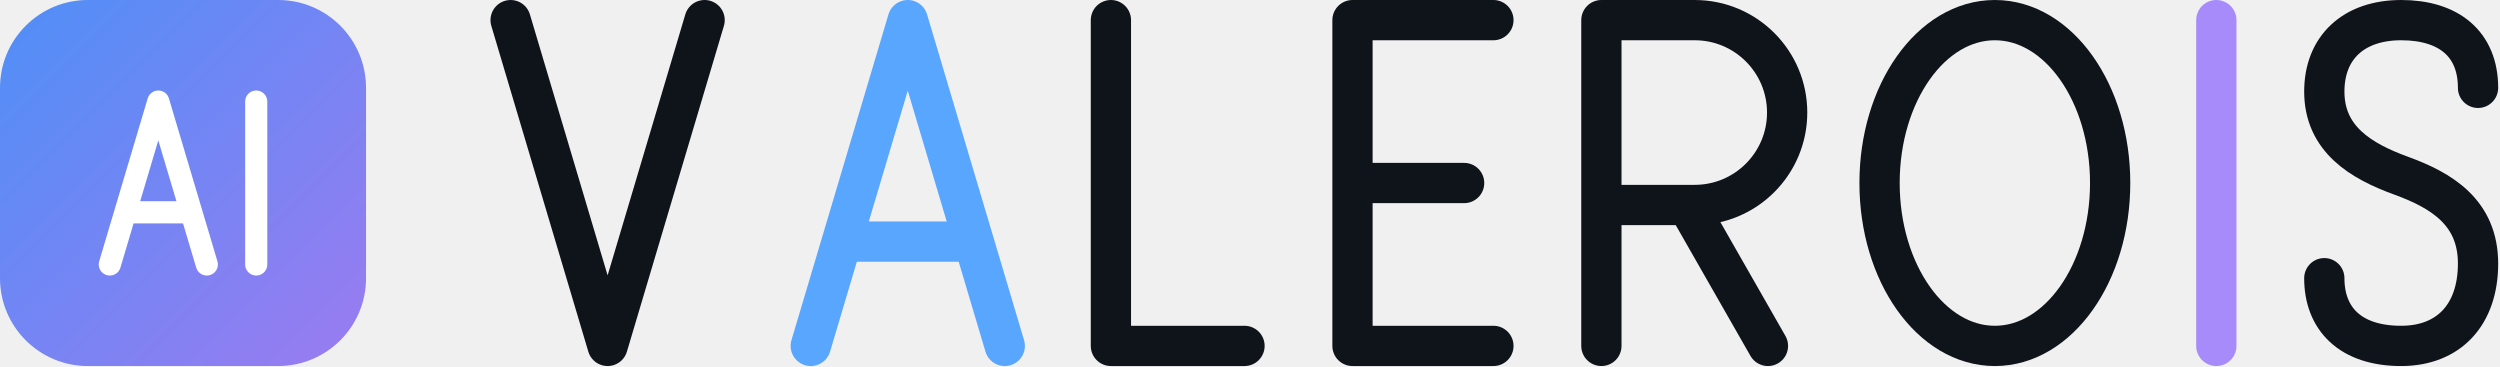
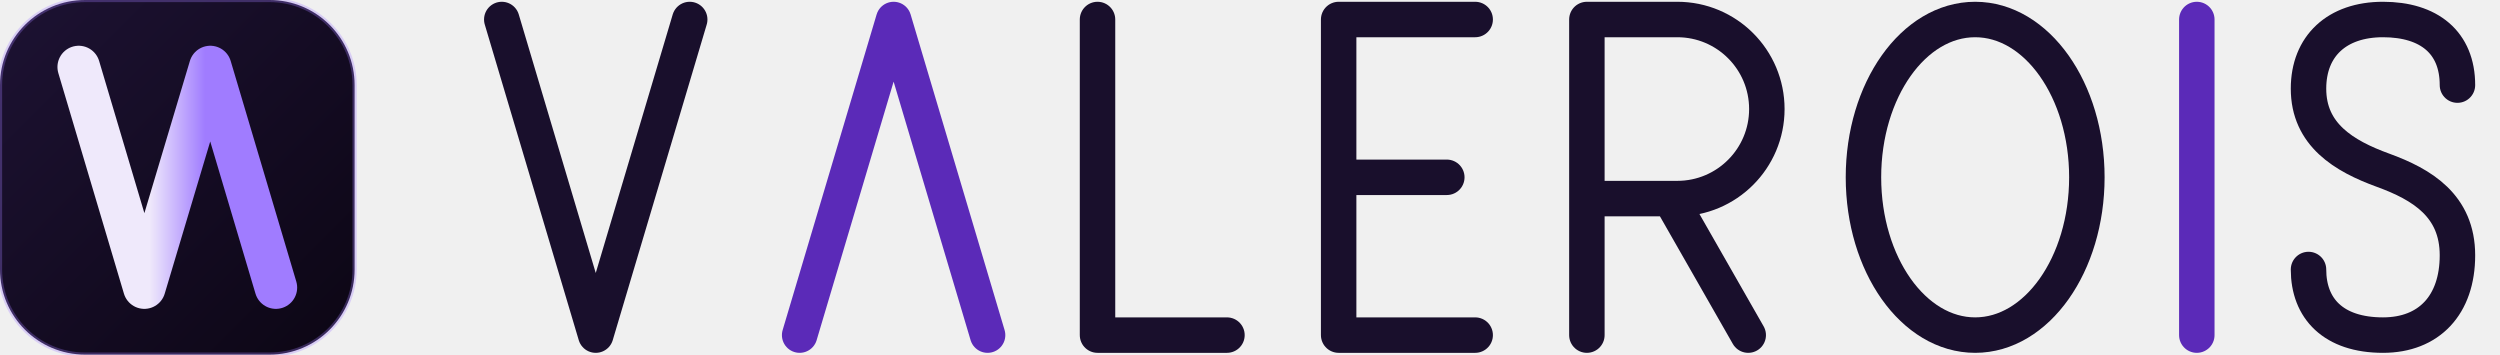
- <svg xmlns="http://www.w3.org/2000/svg" viewBox="0 0 683 100" role="img" aria-label="Valerois">
-   <g>
-     <defs>
-       <linearGradient id="bg" x1="0" y1="0" x2="1" y2="1">
-         <stop offset="0" stop-color="#4f8ff7" />
-         <stop offset="1" stop-color="#9b7bf0" />
-       </linearGradient>
-     </defs>
-     <rect width="100" height="100" rx="24" fill="url(#bg)" />
-     <g transform="translate(27.25 25.00) scale(0.5)" fill="none" stroke-width="12.1" stroke-linecap="round" stroke-linejoin="round">
-       <path d="M5.5 94.5 L32 5.5 L58.5 94.5 M14 66 L50 66" stroke="#ffffff" />
-       <path transform="translate(80 0)" d="M5.5 5.5 L5.5 94.5" stroke="#ffffff" />
+ <svg xmlns="http://www.w3.org/2000/svg" viewBox="0 0 705.0 100" role="img" aria-label="Valerois">
+   <defs>
+     <linearGradient id="gkt" x1="0" y1="0" x2="1" y2="1">
+       <stop offset="0" stop-color="#1d1233" />
+       <stop offset="1" stop-color="#0c0614" />
+     </linearGradient>
+   </defs>
+   <rect width="100" height="100" rx="24" fill="url(#gkt)" stroke="#a07cff" stroke-opacity=".30" stroke-width="1.2" />
+   <defs>
+     <linearGradient id="gk" gradientUnits="userSpaceOnUse" x1="22.175" y1="0" x2="77.825" y2="0">
+       <stop offset="0.36" stop-color="#efe9fb" />
+       <stop offset="0.64" stop-color="#a07cff" />
+     </linearGradient>
+   </defs>
+   <path d="M22.2 18.9 L40.7 81.1 L59.3 18.9 L77.8 81.1" fill="none" stroke-width="12" stroke-linecap="round" stroke-linejoin="round" stroke="url(#gk)" />
+   <g transform="translate(136 0)">
+     <g fill="none" stroke-width="10.0" stroke-linecap="round" stroke-linejoin="round">
+       <path transform="translate(0.0 0)" d="M5.5 5.5 L32 94.5 L58.5 5.5" stroke="#190f2c" />
+       <path transform="translate(84.0 0)" d="M5.5 94.5 L32 5.5 L58.5 94.5" stroke="#5b2ab8" />
+       <path transform="translate(168.0 0)" d="M5.5 5.5 L5.5 94.5 L42 94.5" stroke="#190f2c" />
+       <path transform="translate(236.0 0)" d="M44 5.5 L5.5 5.5 L5.5 94.5 L44 94.5 M5.5 50 L36 50" stroke="#190f2c" />
+       <path transform="translate(306.0 0)" d="M5.5 94.5 L5.5 5.5 H31 A25.25 25.25 0 0 1 31 56 H5.5 M29 56 L51 94.5" stroke="#190f2c" />
+       <path transform="translate(384.0 0)" d="M37 5.5 A31.5 44.5 0 1 1 36.99 5.5 Z" stroke="#190f2c" />
+       <path transform="translate(478.0 0)" d="M5.5 5.5 L5.5 94.5" stroke="#5b2ab8" />
+       <path transform="translate(509.0 0)" d="M48 24 C48 12 40 5.5 27 5.5 C14 5.5 6 13 6 25 C6 38 16 44 27 48 C38 52 48 58 48 72 C48 86 40 94.5 27 94.5 C13 94.5 6 87 6 76" stroke="#190f2c" />
    </g>
  </g>
-   <g transform="translate(134 0)" fill="none" stroke-width="11" stroke-linecap="round" stroke-linejoin="round">
-     <path transform="translate(0 0)" d="M5.5 5.5 L32 94.5 L58.5 5.5" stroke="#0f141b" />
-     <path transform="translate(82 0)" d="M5.5 94.5 L32 5.5 L58.5 94.5 M14 66 L50 66" stroke="#58a6ff" />
-     <path transform="translate(164 0)" d="M5.5 5.5 L5.5 94.5 L42 94.5" stroke="#0f141b" />
-     <path transform="translate(230 0)" d="M44 5.5 L5.5 5.5 L5.5 94.5 L44 94.5 M5.5 50 L36 50" stroke="#0f141b" />
-     <path transform="translate(298 0)" d="M5.5 94.5 L5.5 5.5 H31 A25.25 25.25 0 0 1 31 56 H5.5 M29 56 L51 94.5" stroke="#0f141b" />
-     <path transform="translate(374 0)" d="M37 5.5 A31.5 44.5 0 1 1 36.99 5.5 Z" stroke="#0f141b" />
-     <path transform="translate(466 0)" d="M5.5 5.5 L5.5 94.5" stroke="#a78bfa" />
-     <path transform="translate(495 0)" d="M48 24 C48 12 40 5.5 27 5.5 C14 5.5 6 13 6 25 C6 38 16 44 27 48 C38 52 48 58 48 72 C48 86 40 94.5 27 94.5 C13 94.5 6 87 6 76" stroke="#0f141b" />
-   </g>
</svg>
